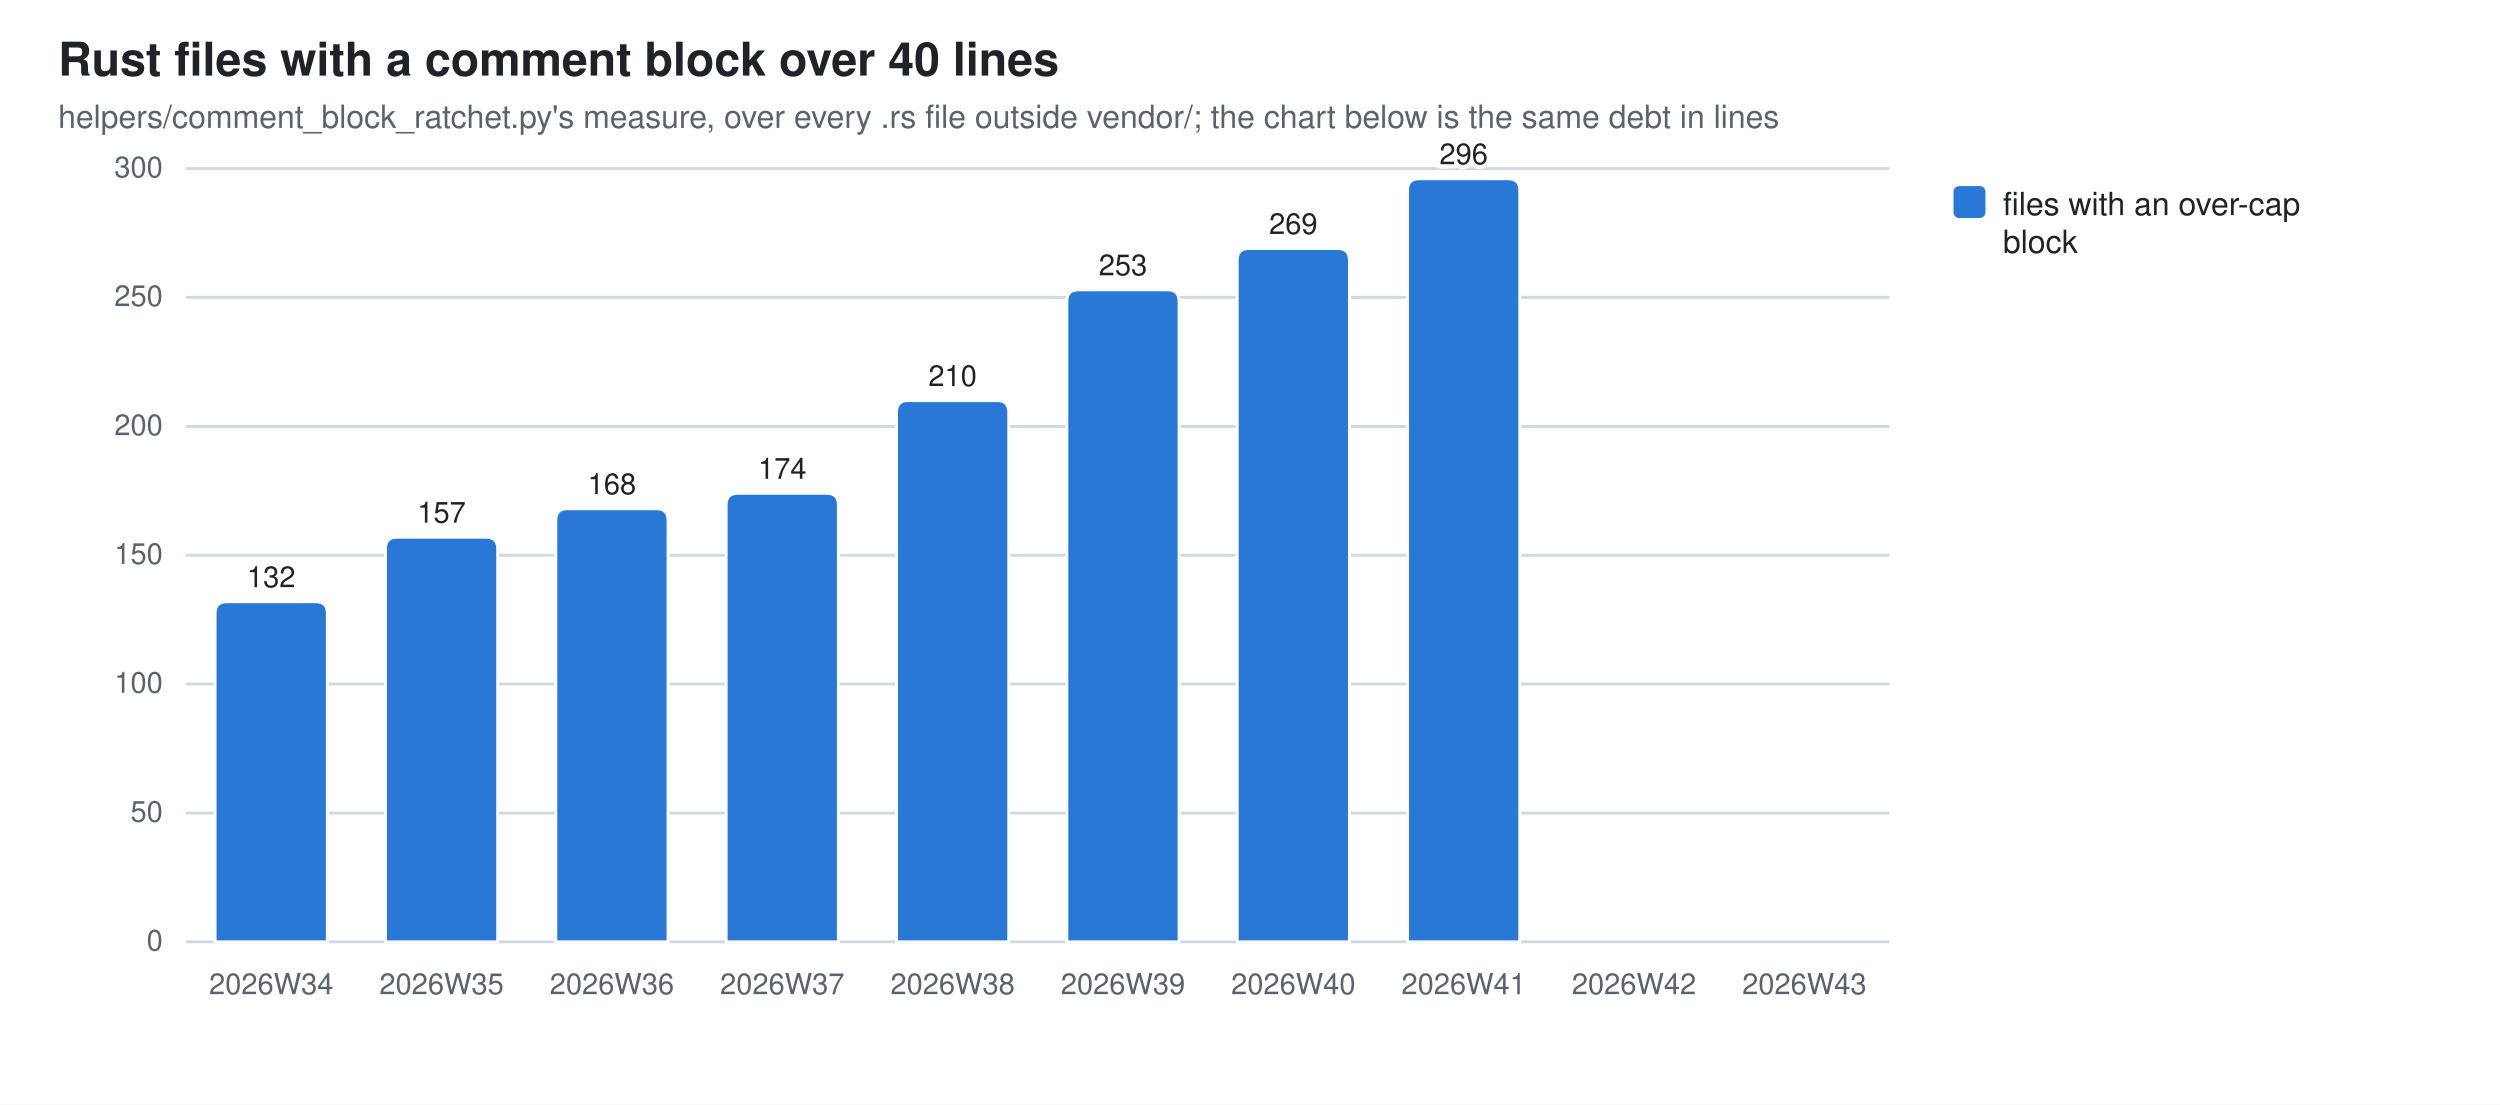
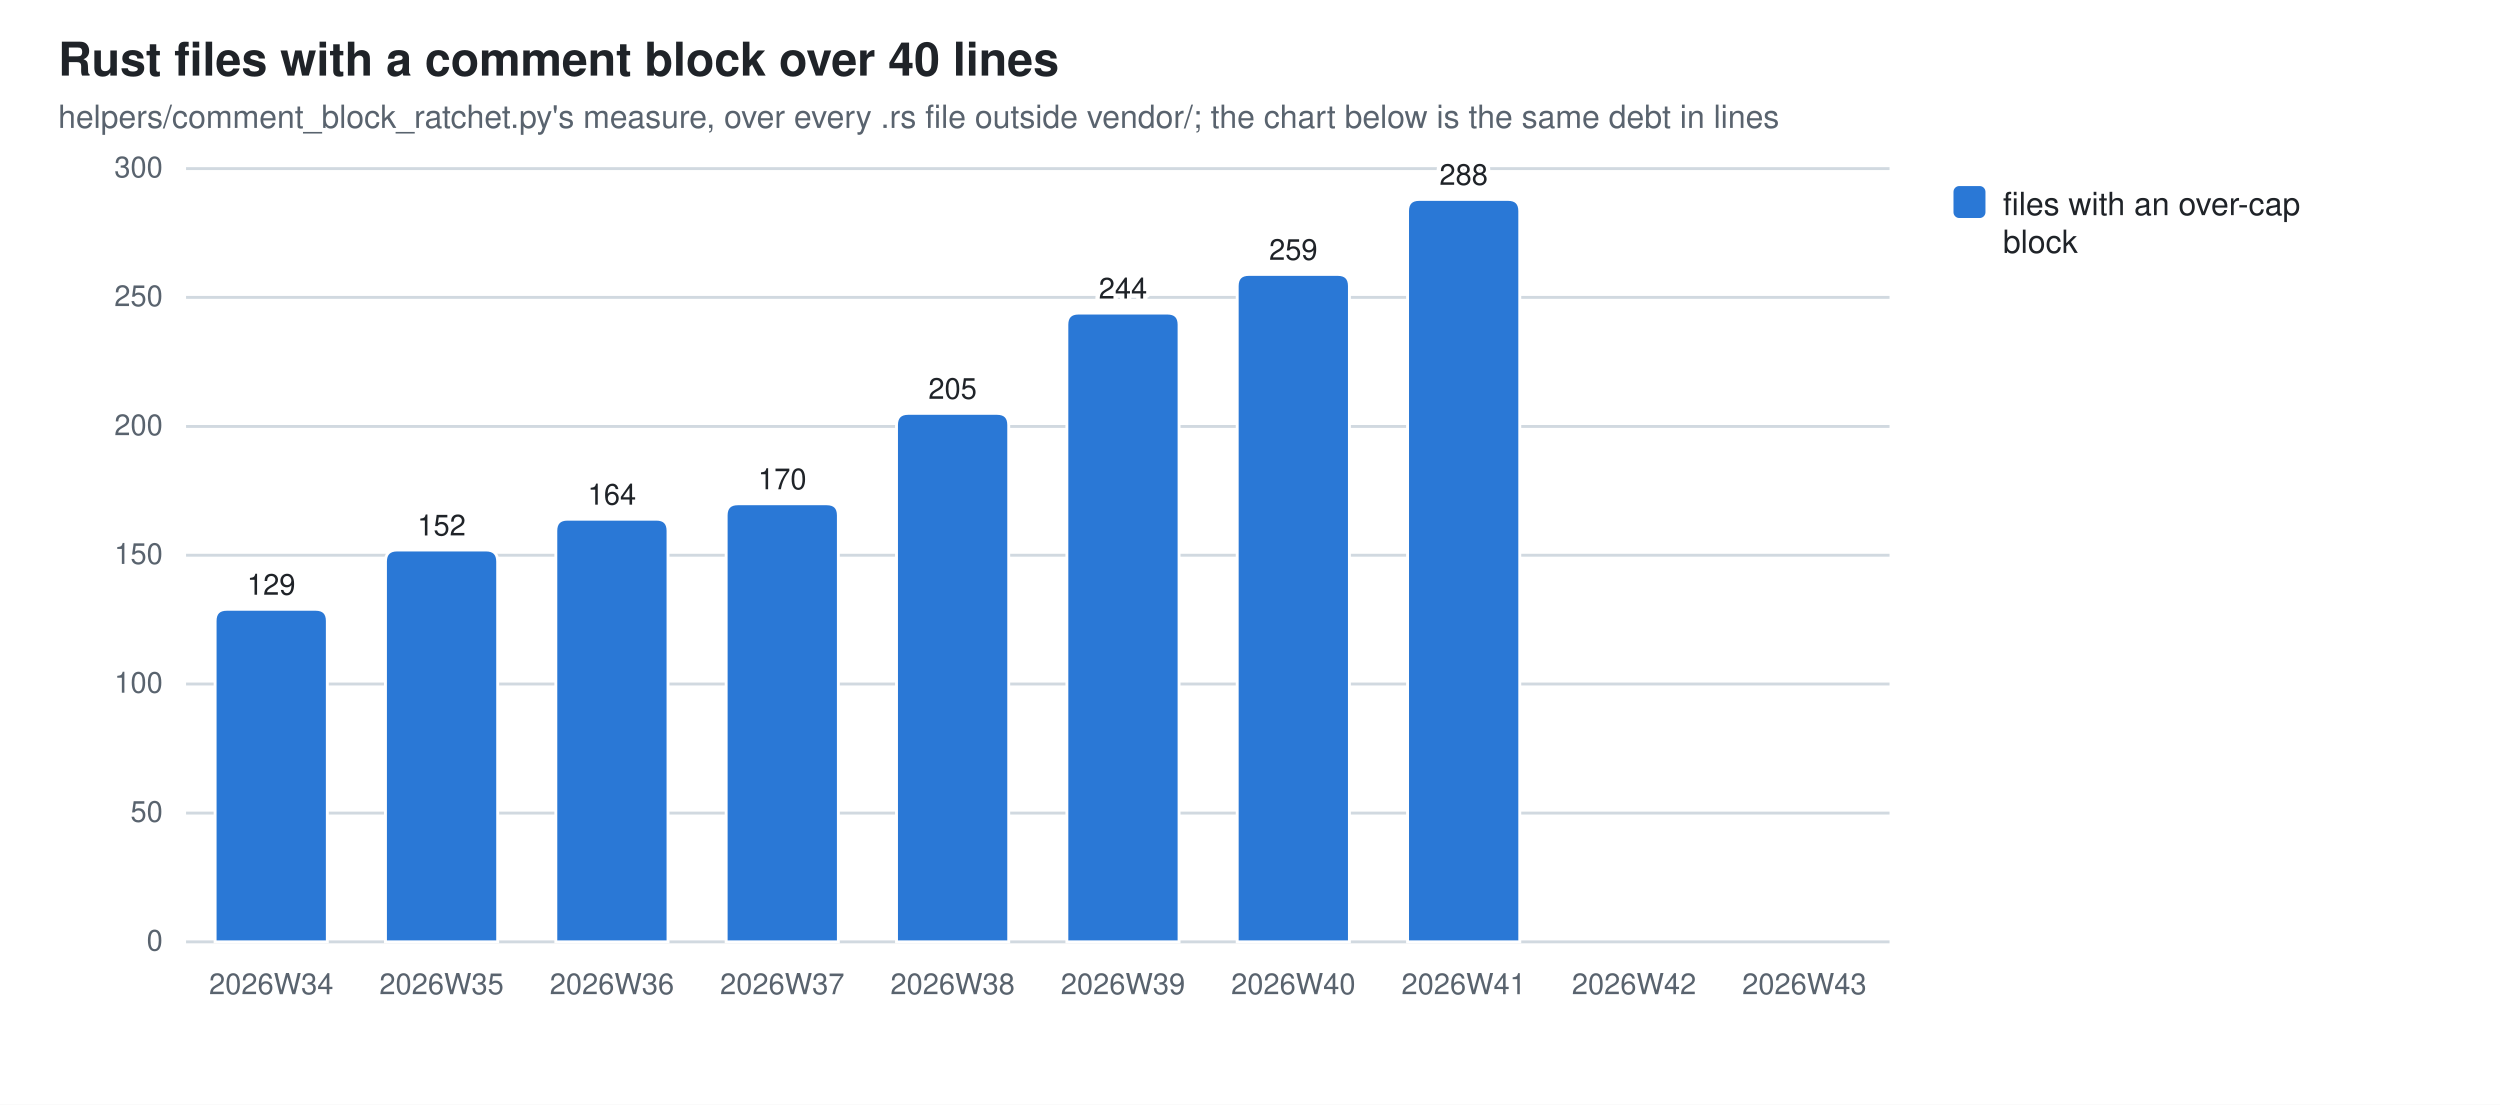
<svg xmlns="http://www.w3.org/2000/svg" width="860" height="380" viewBox="0 0 860 380" role="img" aria-label="Rust files with a comment block over 40 lines">
  <style>
  .bg{fill:#ffffff} .fg{fill:#1f2328} .mut{fill:#59636e} .grid{stroke:#d1d9e0}
  .seg{stroke:#ffffff;stroke-width:1}
  .val{paint-order:stroke;stroke:#ffffff;stroke-width:3px;stroke-linejoin:round}
  .s0{fill:#2a78d6}
  @media (prefers-color-scheme: dark){
    .bg{fill:#0d1117} .fg{fill:#e6edf3} .mut{fill:#9198a1} .grid{stroke:#30363d}
    .seg{stroke:#0d1117} .val{stroke:#0d1117} .s0{fill:#3987e5}}
  text{font-family:-apple-system,BlinkMacSystemFont,"Segoe UI",Helvetica,Arial,sans-serif}
</style>
  <rect class="bg" width="860" height="380" />
  <text class="fg" x="20" y="26" font-size="16" font-weight="600">Rust files with a comment block over 40 lines</text>
  <text class="mut" x="20" y="44" font-size="11">helpers/comment_block_ratchet.py's measure, over every .rs file outside vendor/; the chart below is the same debt in lines</text>
  <line class="grid" x1="64" y1="324.0" x2="650.0" y2="324.0" stroke-width="1" />
  <text class="mut" x="56" y="327.0" font-size="10" text-anchor="end">0</text>
  <line class="grid" x1="64" y1="279.7" x2="650.0" y2="279.7" stroke-width="1" />
  <text class="mut" x="56" y="282.7" font-size="10" text-anchor="end">50</text>
  <line class="grid" x1="64" y1="235.3" x2="650.0" y2="235.3" stroke-width="1" />
  <text class="mut" x="56" y="238.3" font-size="10" text-anchor="end">100</text>
  <line class="grid" x1="64" y1="191.0" x2="650.0" y2="191.0" stroke-width="1" />
  <text class="mut" x="56" y="194.0" font-size="10" text-anchor="end">150</text>
  <line class="grid" x1="64" y1="146.7" x2="650.0" y2="146.7" stroke-width="1" />
  <text class="mut" x="56" y="149.7" font-size="10" text-anchor="end">200</text>
  <line class="grid" x1="64" y1="102.3" x2="650.0" y2="102.3" stroke-width="1" />
  <text class="mut" x="56" y="105.3" font-size="10" text-anchor="end">250</text>
  <line class="grid" x1="64" y1="58.0" x2="650.0" y2="58.0" stroke-width="1" />
  <text class="mut" x="56" y="61.0" font-size="10" text-anchor="end">300</text>
-   <path class="seg s0" d="M74.0,324.0 V211.0 Q74.0,207.0 78.0,207.0 H108.6 Q112.6,207.0 112.6,211.0 V324.0 Z" />
+   <path class="seg s0" d="M74.0,324.0 V213.6 Q74.0,209.6 78.0,209.6 H108.6 Q112.6,209.6 112.6,213.6 V324.0 Z" />
  <text class="mut" x="93.3" y="342" font-size="10" text-anchor="middle">2026W34</text>
-   <text class="fg val" x="93.3" y="202.0" font-size="10" text-anchor="middle">132</text>
-   <path class="seg s0" d="M132.6,324.0 V188.8 Q132.6,184.8 136.6,184.8 H167.2 Q171.2,184.8 171.2,188.8 V324.0 Z" />
+   <text class="fg val" x="93.3" y="204.6" font-size="10" text-anchor="middle">129</text>
+   <path class="seg s0" d="M132.6,324.0 V193.2 Q132.6,189.2 136.6,189.2 H167.2 Q171.2,189.2 171.2,193.2 V324.0 Z" />
  <text class="mut" x="151.9" y="342" font-size="10" text-anchor="middle">2026W35</text>
-   <text class="fg val" x="151.9" y="179.8" font-size="10" text-anchor="middle">157</text>
-   <path class="seg s0" d="M191.2,324.0 V179.0 Q191.2,175.0 195.2,175.0 H225.8 Q229.8,175.0 229.8,179.0 V324.0 Z" />
+   <text class="fg val" x="151.9" y="184.2" font-size="10" text-anchor="middle">152</text>
+   <path class="seg s0" d="M191.2,324.0 V182.6 Q191.2,178.6 195.2,178.6 H225.8 Q229.8,178.6 229.8,182.6 V324.0 Z" />
  <text class="mut" x="210.5" y="342" font-size="10" text-anchor="middle">2026W36</text>
-   <text class="fg val" x="210.5" y="170.0" font-size="10" text-anchor="middle">168</text>
-   <path class="seg s0" d="M249.8,324.0 V173.7 Q249.8,169.7 253.8,169.7 H284.4 Q288.4,169.7 288.4,173.7 V324.0 Z" />
+   <text class="fg val" x="210.5" y="173.6" font-size="10" text-anchor="middle">164</text>
+   <path class="seg s0" d="M249.8,324.0 V177.3 Q249.8,173.3 253.8,173.3 H284.4 Q288.4,173.3 288.4,177.3 V324.0 Z" />
  <text class="mut" x="269.1" y="342" font-size="10" text-anchor="middle">2026W37</text>
-   <text class="fg val" x="269.1" y="164.7" font-size="10" text-anchor="middle">174</text>
-   <path class="seg s0" d="M308.4,324.0 V141.8 Q308.4,137.8 312.4,137.8 H343.0 Q347.0,137.8 347.0,141.8 V324.0 Z" />
+   <text class="fg val" x="269.1" y="168.3" font-size="10" text-anchor="middle">170</text>
+   <path class="seg s0" d="M308.4,324.0 V146.2 Q308.4,142.2 312.4,142.2 H343.0 Q347.0,142.2 347.0,146.2 V324.0 Z" />
  <text class="mut" x="327.7" y="342" font-size="10" text-anchor="middle">2026W38</text>
-   <text class="fg val" x="327.7" y="132.8" font-size="10" text-anchor="middle">210</text>
-   <path class="seg s0" d="M367.0,324.0 V103.7 Q367.0,99.7 371.0,99.7 H401.6 Q405.6,99.7 405.6,103.7 V324.0 Z" />
+   <text class="fg val" x="327.7" y="137.2" font-size="10" text-anchor="middle">205</text>
+   <path class="seg s0" d="M367.0,324.0 V111.7 Q367.0,107.7 371.0,107.7 H401.6 Q405.6,107.7 405.6,111.7 V324.0 Z" />
  <text class="mut" x="386.3" y="342" font-size="10" text-anchor="middle">2026W39</text>
-   <text class="fg val" x="386.3" y="94.7" font-size="10" text-anchor="middle">253</text>
-   <path class="seg s0" d="M425.6,324.0 V89.5 Q425.6,85.5 429.6,85.5 H460.2 Q464.2,85.5 464.2,89.5 V324.0 Z" />
+   <text class="fg val" x="386.3" y="102.7" font-size="10" text-anchor="middle">244</text>
+   <path class="seg s0" d="M425.6,324.0 V98.4 Q425.6,94.4 429.6,94.4 H460.2 Q464.2,94.4 464.2,98.4 V324.0 Z" />
  <text class="mut" x="444.9" y="342" font-size="10" text-anchor="middle">2026W40</text>
-   <text class="fg val" x="444.9" y="80.5" font-size="10" text-anchor="middle">269</text>
-   <path class="seg s0" d="M484.2,324.0 V65.5 Q484.2,61.5 488.2,61.5 H518.8 Q522.8,61.5 522.8,65.5 V324.0 Z" />
+   <text class="fg val" x="444.9" y="89.4" font-size="10" text-anchor="middle">259</text>
+   <path class="seg s0" d="M484.2,324.0 V72.6 Q484.2,68.6 488.2,68.6 H518.8 Q522.8,68.6 522.8,72.6 V324.0 Z" />
  <text class="mut" x="503.5" y="342" font-size="10" text-anchor="middle">2026W41</text>
-   <text class="fg val" x="503.5" y="56.5" font-size="10" text-anchor="middle">296</text>
+   <text class="fg val" x="503.5" y="63.6" font-size="10" text-anchor="middle">288</text>
  <text class="mut" x="562.1" y="342" font-size="10" text-anchor="middle">2026W42</text>
  <text class="mut" x="620.7" y="342" font-size="10" text-anchor="middle">2026W43</text>
  <rect class="s0" x="672" y="64" width="11" height="11" rx="2" />
  <text class="fg" y="74" font-size="11">
    <tspan x="689" dy="0">files with an over-cap</tspan>
    <tspan x="689" dy="13">block</tspan>
  </text>
</svg>
